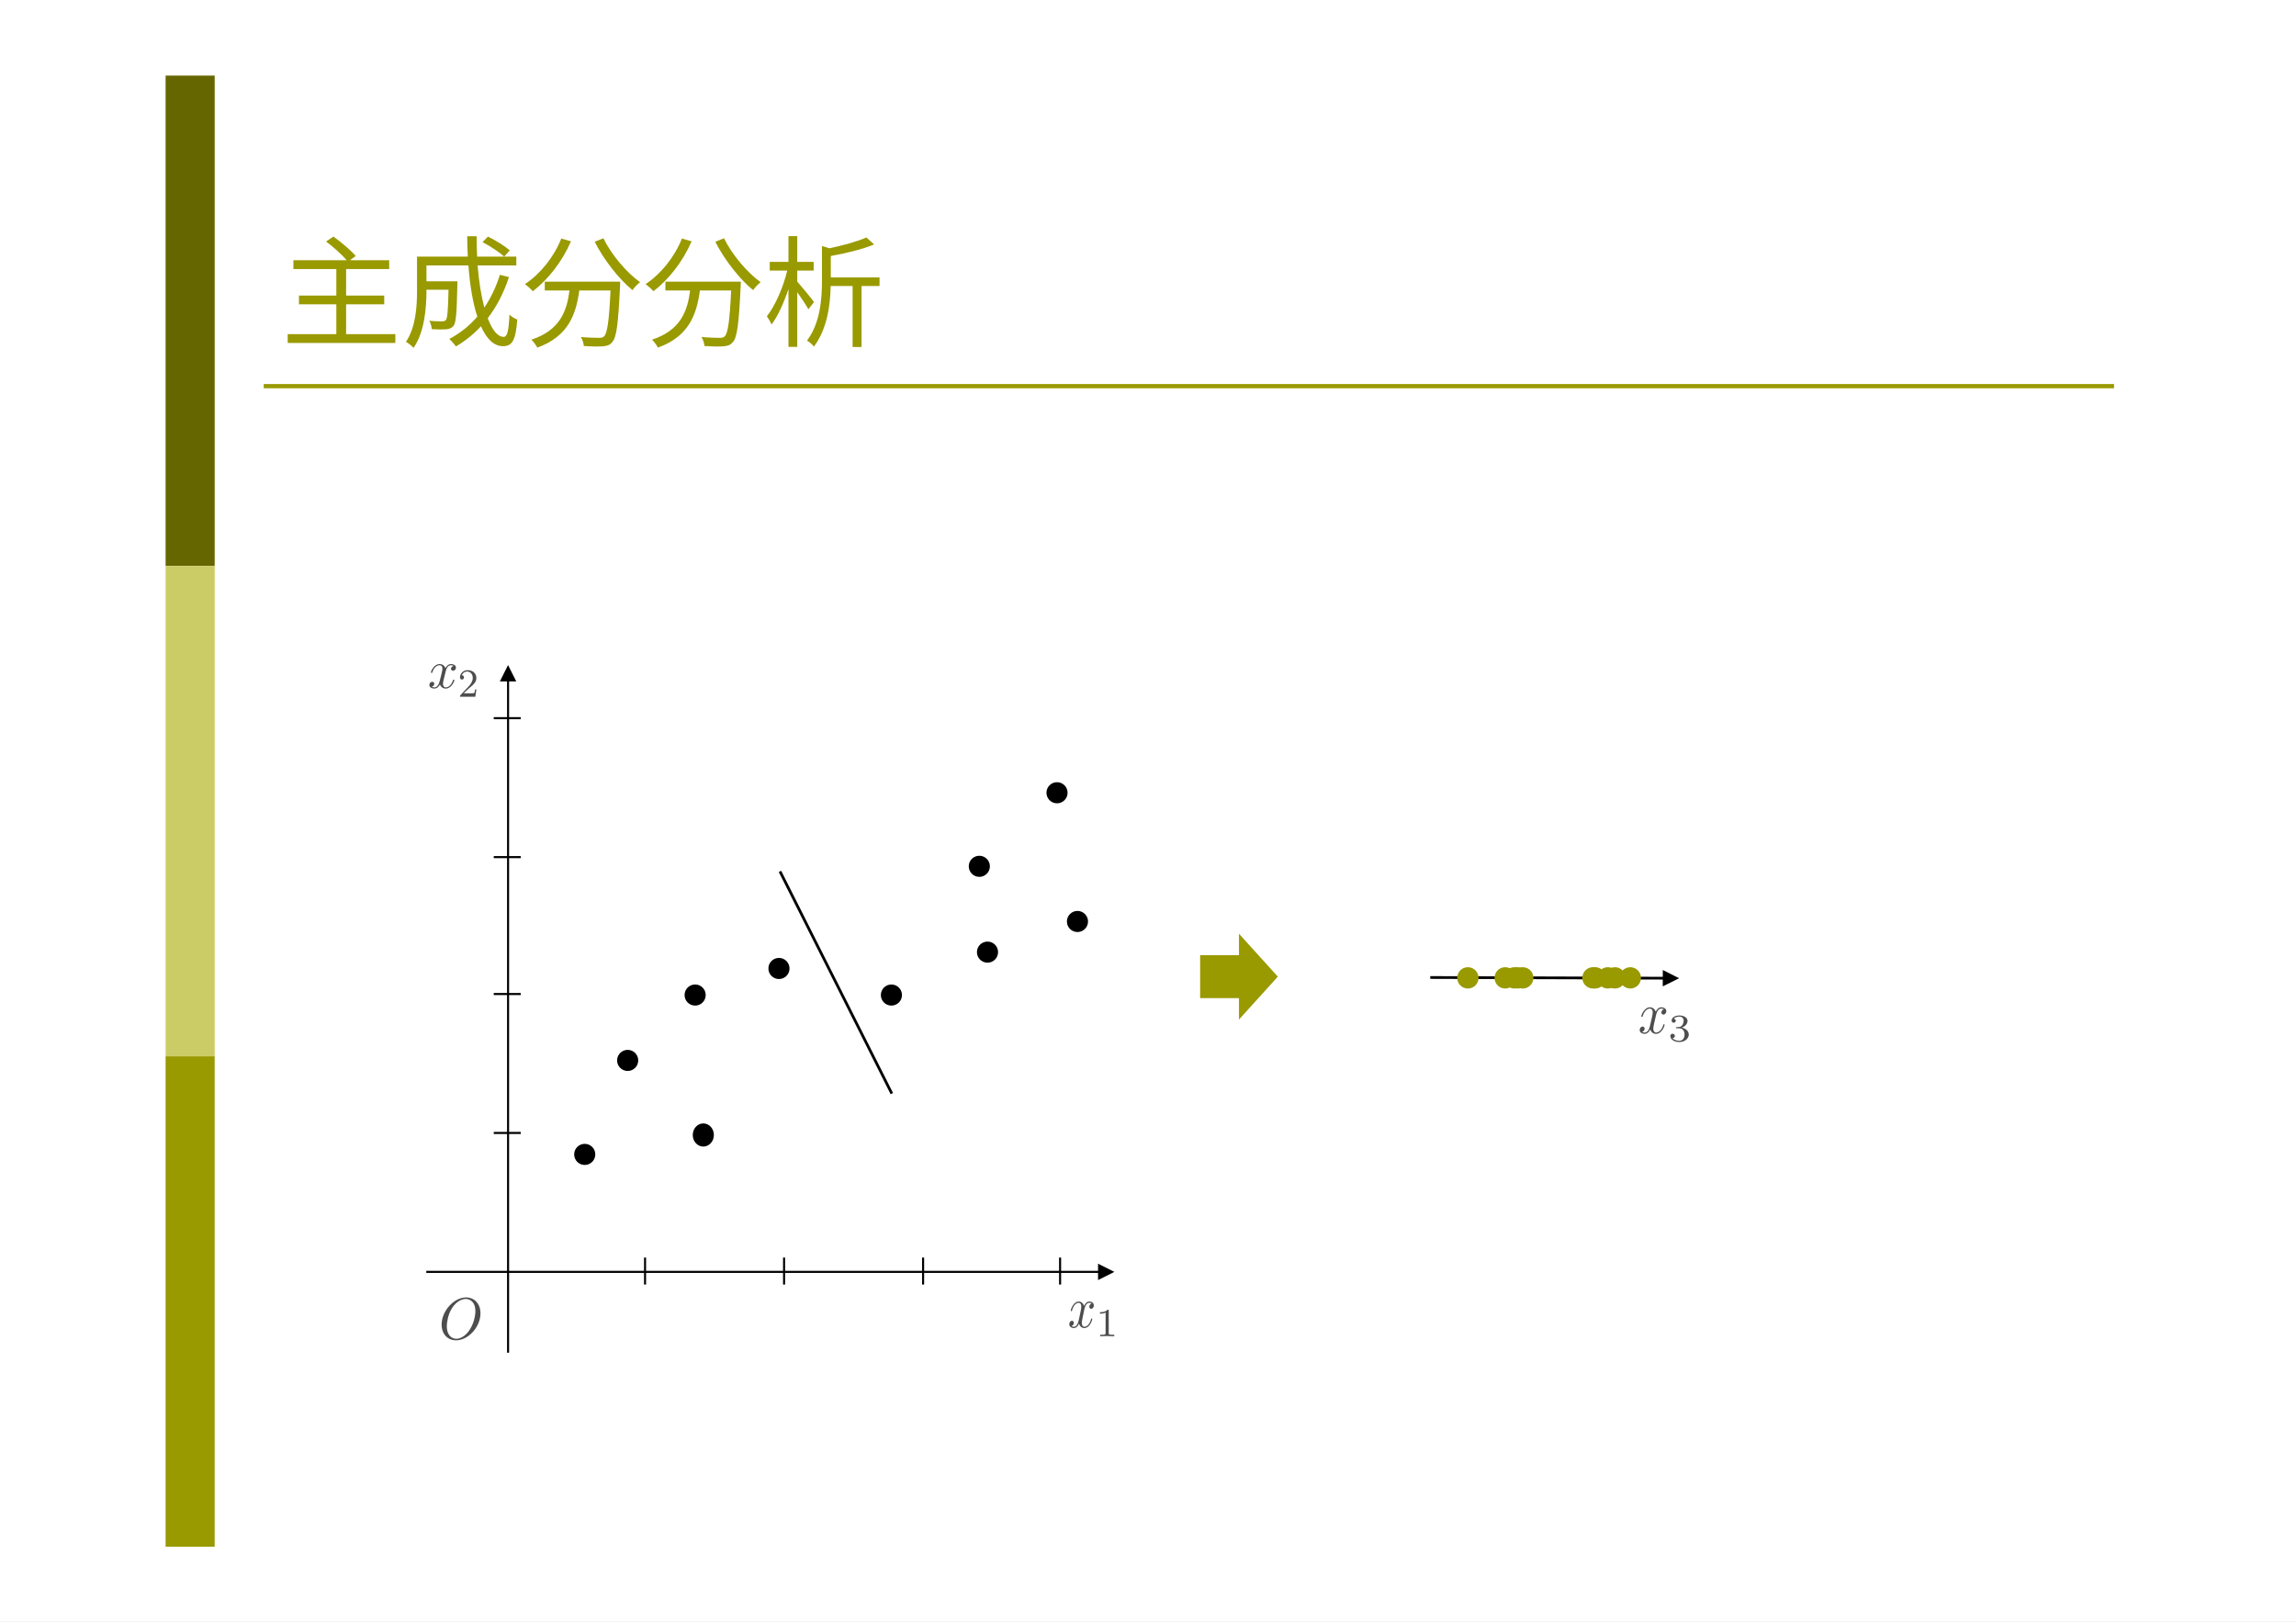
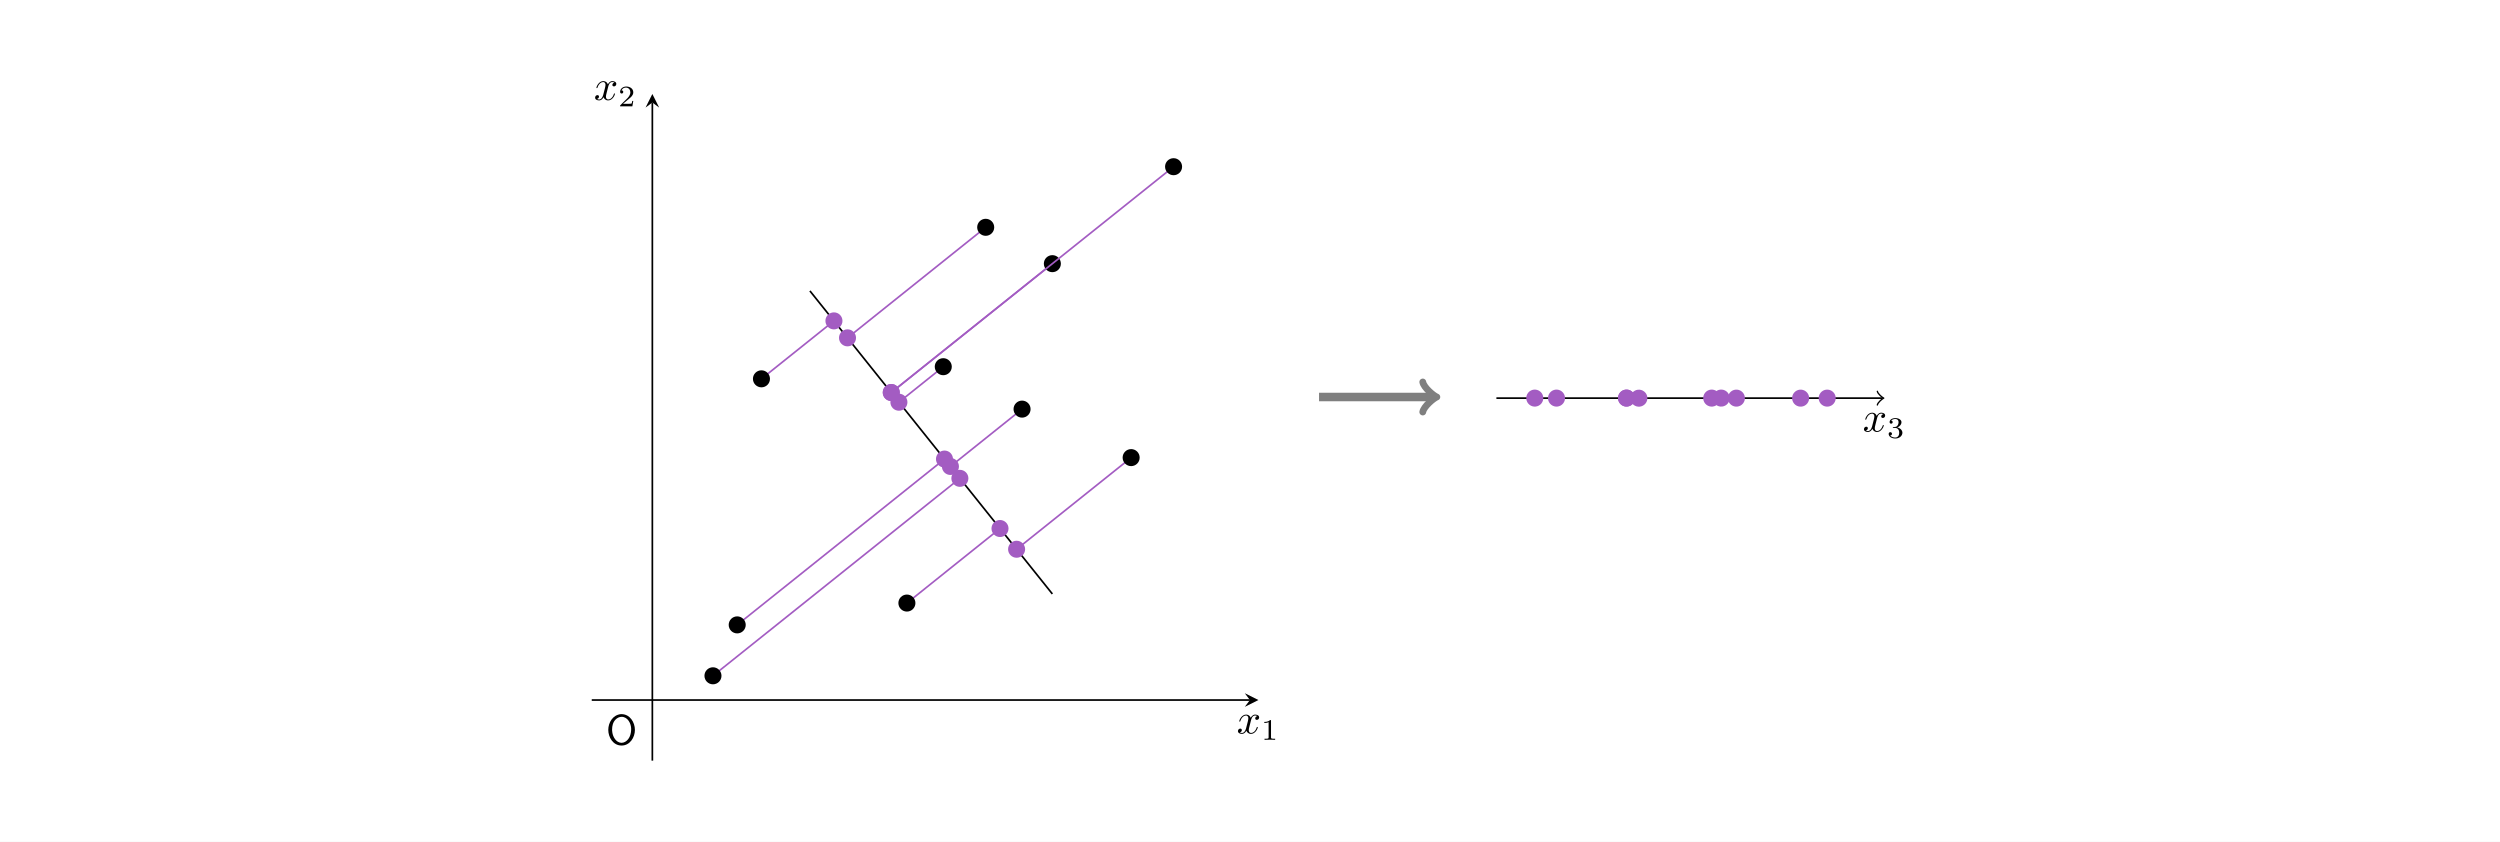
- <svg xmlns="http://www.w3.org/2000/svg" width="1123" height="793" overflow="hidden">
-   <defs>
-     <clipPath id="clip0">
-       <rect x="0" y="0" width="1123" height="793" />
-     </clipPath>
+ <svg xmlns="http://www.w3.org/2000/svg" xmlns:xlink="http://www.w3.org/1999/xlink" width="297mm" height="100mm" viewBox="0 0 841.89 283.465" version="1.1" id="svg2">
+   <defs id="defs4">
+     <g id="g6">
+       <symbol overflow="visible" id="glyph0-0" style="overflow:visible">
+         <path style="stroke:none" d="" id="path9" />
+       </symbol>
+       <symbol overflow="visible" id="glyph0-1" style="overflow:visible">
+         <path style="stroke:none" d="m 4.797,-4.328 c 0.078,-0.375 0.406,-1.703 1.406,-1.703 0.078,0 0.422,0 0.719,0.188 -0.391,0.078 -0.688,0.438 -0.688,0.781 0,0.234 0.156,0.5 0.547,0.5 0.312,0 0.781,-0.25 0.781,-0.828 0,-0.75 -0.844,-0.953 -1.344,-0.953 -0.828,0 -1.328,0.766 -1.5,1.094 -0.359,-0.953 -1.141,-1.094 -1.547,-1.094 -1.5,0 -2.312,1.859 -2.312,2.219 0,0.141 0.141,0.141 0.172,0.141 0.109,0 0.156,-0.031 0.188,-0.156 0.484,-1.531 1.438,-1.891 1.922,-1.891 0.266,0 0.781,0.141 0.781,0.969 0,0.438 -0.25,1.406 -0.781,3.406 -0.234,0.891 -0.734,1.5 -1.359,1.5 -0.094,0 -0.422,0 -0.719,-0.188 0.359,-0.078 0.672,-0.375 0.672,-0.781 0,-0.375 -0.312,-0.5 -0.531,-0.5 -0.422,0 -0.781,0.375 -0.781,0.844 0,0.656 0.719,0.938 1.344,0.938 0.953,0 1.469,-1 1.5,-1.094 0.172,0.531 0.688,1.094 1.547,1.094 1.484,0 2.297,-1.844 2.297,-2.203 0,-0.141 -0.125,-0.141 -0.172,-0.141 -0.125,0 -0.156,0.047 -0.188,0.156 -0.469,1.531 -1.438,1.875 -1.906,1.875 -0.562,0 -0.781,-0.453 -0.781,-0.953 0,-0.312 0.078,-0.625 0.234,-1.25 z m 0,0" id="path12" />
+       </symbol>
+       <symbol overflow="visible" id="glyph1-0" style="overflow:visible">
+         <path style="stroke:none" d="" id="path15" />
+       </symbol>
+       <symbol overflow="visible" id="glyph1-1" style="overflow:visible">
+         <path style="stroke:none" d="m 3.359,-6.391 c 0,-0.266 -0.016,-0.281 -0.297,-0.281 C 2.422,-6.031 1.5,-6.031 1.094,-6.031 l 0,0.359 c 0.25,0 0.906,0 1.453,-0.281 l 0,5.125 c 0,0.328 0,0.469 -1,0.469 l -0.375,0 0,0.359 c 0.172,-0.016 1.406,-0.047 1.781,-0.047 0.312,0 1.578,0.031 1.797,0.047 l 0,-0.359 -0.375,0 c -1.016,0 -1.016,-0.141 -1.016,-0.469 z m 0,0" id="path18" />
+       </symbol>
+       <symbol overflow="visible" id="glyph1-2" style="overflow:visible">
+         <path style="stroke:none" d="m 5.078,-1.828 -0.344,0 c -0.031,0.219 -0.141,0.812 -0.266,0.906 -0.078,0.062 -0.859,0.062 -1,0.062 l -1.844,0 C 2.688,-1.781 3.031,-2.062 3.641,-2.547 4.375,-3.141 5.078,-3.75 5.078,-4.719 c 0,-1.203 -1.062,-1.953 -2.359,-1.953 -1.234,0 -2.078,0.875 -2.078,1.797 0,0.516 0.422,0.562 0.531,0.562 0.234,0 0.531,-0.172 0.531,-0.531 0,-0.188 -0.078,-0.531 -0.594,-0.531 0.312,-0.719 0.984,-0.938 1.469,-0.938 1,0 1.516,0.781 1.516,1.594 0,0.875 -0.625,1.578 -0.938,1.938 L 0.734,-0.391 C 0.641,-0.297 0.641,-0.281 0.641,0 l 4.125,0 z m 0,0" id="path21" />
+       </symbol>
+       <symbol overflow="visible" id="glyph1-3" style="overflow:visible">
+         <path style="stroke:none" d="m 2.75,-3.359 c 0.781,0 1.344,0.547 1.344,1.625 C 4.094,-0.5 3.359,-0.125 2.781,-0.125 2.375,-0.125 1.5,-0.234 1.078,-0.828 c 0.469,-0.016 0.578,-0.344 0.578,-0.562 0,-0.312 -0.234,-0.547 -0.547,-0.547 -0.281,0 -0.562,0.172 -0.562,0.578 0,0.953 1.047,1.562 2.25,1.562 1.406,0 2.375,-0.938 2.375,-1.938 0,-0.781 -0.656,-1.578 -1.75,-1.797 1.047,-0.391 1.438,-1.141 1.438,-1.75 0,-0.797 -0.922,-1.391 -2.031,-1.391 -1.125,0 -1.969,0.547 -1.969,1.344 0,0.344 0.219,0.531 0.516,0.531 0.312,0 0.516,-0.234 0.516,-0.516 0,-0.281 -0.203,-0.5 -0.516,-0.516 C 1.734,-6.266 2.422,-6.375 2.797,-6.375 3.25,-6.375 3.875,-6.156 3.875,-5.281 c 0,0.422 -0.141,0.875 -0.406,1.188 -0.328,0.391 -0.609,0.406 -1.109,0.438 -0.25,0.016 -0.266,0.016 -0.312,0.031 -0.031,0 -0.109,0.016 -0.109,0.125 0,0.141 0.094,0.141 0.266,0.141 z m 0,0" id="path24" />
+       </symbol>
+       <symbol overflow="visible" id="glyph2-0" style="overflow:visible">
+         <path style="stroke:none" d="" id="path27" />
+       </symbol>
+       <symbol overflow="visible" id="glyph2-1" style="overflow:visible">
+         <path style="stroke:none" d="m 5.031,-10.281 c -2.75,0.266 -4.25,2.859 -4.25,5.312 0,2.438 1.578,5.266 4.484,5.266 2.828,0 4.484,-2.766 4.484,-5.25 0,-2.562 -1.672,-5.328 -4.531,-5.328 z M 2.062,-4.875 l 0,-0.203 c 0,-1.219 0.297,-2.5 1.188,-3.391 C 3.766,-9 4.516,-9.375 5.266,-9.375 c 2.094,0 3.219,2.297 3.219,4.062 0,1.625 -0.453,3.422 -2,4.344 C 6.125,-0.766 5.703,-0.625 5.297,-0.625 l -0.125,0 C 3.406,-0.703 2.359,-2.609 2.141,-4.125 2.109,-4.375 2.094,-4.641 2.062,-4.875 Z m 0,0" id="path30" />
+       </symbol>
+     </g>
  </defs>
-   <g clip-path="url(#clip0)">
-     <rect x="0" y="0" width="1123" height="793.431" fill="#FFFFFF" />
-     <path d="M81 36.973 105 36.973 105 276.801 81 276.801 81 36.973Z" fill="#666600" fill-rule="evenodd" />
-     <path d="M81 276.801 105 276.801 105 516.629 81 516.629 81 276.801Z" fill="#CCCC66" fill-rule="evenodd" />
-     <path d="M81 516.629 105 516.629 105 756.457 81 756.457 81 516.629Z" fill="#999900" fill-rule="evenodd" />
-     <path d="M129 188.865 1034 188.865" stroke="#999900" stroke-width="2.081" stroke-linejoin="round" stroke-miterlimit="10" fill="none" fill-rule="evenodd" />
-     <text fill="#999900" font-family="MS PGothic,MS PGothic_MSFontService,sans-serif" font-weight="400" font-size="59" transform="matrix(1 0 0 0.999283 137.427 165)">主成分分析</text>
-     <path d="M0.5-1.55948e-07 0.5 329.663-0.5 329.663-0.5 1.55948e-07ZM3.998 328.329 0 336.326-3.998 328.329Z" transform="matrix(1.00072 0 0 -1 248.5 661.593)" />
-     <path d="M0.5-1.55948e-07 0.5 329.663-0.5 329.663-0.5 1.55948e-07ZM3.998 328.329 0 336.326-3.998 328.329Z" transform="matrix(6.12763e-17 1 1.00072 -6.12323e-17 208.5 622.054)" />
-     <path d="M241.5 351.248 254.699 351.248" stroke="#000000" stroke-width="1" stroke-linejoin="round" stroke-miterlimit="10" fill="none" fill-rule="evenodd" />
-     <path d="M241.5 419.199 254.699 419.199" stroke="#000000" stroke-width="1" stroke-linejoin="round" stroke-miterlimit="10" fill="none" fill-rule="evenodd" />
-     <path d="M241.5 486.151 254.699 486.151" stroke="#000000" stroke-width="1" stroke-linejoin="round" stroke-miterlimit="10" fill="none" fill-rule="evenodd" />
-     <path d="M241.5 554.103 254.699 554.103" stroke="#000000" stroke-width="1" stroke-linejoin="round" stroke-miterlimit="10" fill="none" fill-rule="evenodd" />
-     <path d="M315.5 615.059 315.5 628.248" stroke="#000000" stroke-width="1" stroke-linejoin="round" stroke-miterlimit="10" fill="none" fill-rule="evenodd" />
-     <path d="M383.5 615.059 383.5 628.248" stroke="#000000" stroke-width="1" stroke-linejoin="round" stroke-miterlimit="10" fill="none" fill-rule="evenodd" />
-     <path d="M451.5 615.059 451.5 628.248" stroke="#000000" stroke-width="1" stroke-linejoin="round" stroke-miterlimit="10" fill="none" fill-rule="evenodd" />
-     <path d="M518.5 615.059 518.5 628.248" stroke="#000000" stroke-width="1" stroke-linejoin="round" stroke-miterlimit="10" fill="none" fill-rule="evenodd" />
-     <path d="M235 642.291C235 637.667 232.081 634.545 227.951 634.545 222.058 634.545 216 641.135 216 647.841 216 652.581 219.084 655.53 223.049 655.53 228.832 655.53 235 649.228 235 642.291ZM223.214 654.778C220.461 654.778 218.533 652.408 218.533 648.65 218.533 647.379 218.919 643.158 221.067 639.805 222.939 636.799 225.638 635.296 227.786 635.296 230.044 635.296 232.522 636.915 232.522 641.193 232.522 643.274 231.806 647.783 229.052 651.31 227.73 653.044 225.472 654.778 223.214 654.778" fill="#4D4D4D" fill-rule="evenodd" />
-     <path d="M0 4.497C-5.72496e-16 2.013 2.013 -5.72502e-16 4.497-1.145e-15 6.98-2.29001e-15 8.993 2.013 8.993 4.497 8.993 6.98 6.98 8.994 4.497 8.994 2.013 8.994-2.86248e-15 6.98 0 4.497Z" stroke="#000000" stroke-width="1.333" stroke-linejoin="round" stroke-miterlimit="10" fill-rule="evenodd" transform="matrix(-1.83829e-16 -1 -1.00072 1.83697e-16 311.5 523.125)" />
-     <path d="M0 4.497C-5.72496e-16 2.013 2.013 -5.72496e-16 4.497-1.14499e-15 6.98-2.28998e-15 8.993 2.013 8.993 4.497 8.993 6.98 6.98 8.993 4.497 8.993 2.013 8.993-2.86248e-15 6.98 0 4.497Z" stroke="#000000" stroke-width="1.333" stroke-linejoin="round" stroke-miterlimit="10" fill-rule="evenodd" transform="matrix(-1.83829e-16 -1 -1.00072 1.83697e-16 290.5 569.092)" />
-     <path d="M0 4.497C-5.72502e-16 2.013 2.013 -5.72496e-16 4.497-1.14499e-15 6.98-2.28998e-15 8.994 2.013 8.994 4.497 8.994 6.98 6.98 8.993 4.497 8.993 2.013 8.993-2.86251e-15 6.98 0 4.497Z" stroke="#000000" stroke-width="1.333" stroke-linejoin="round" stroke-miterlimit="10" fill-rule="evenodd" transform="matrix(-1.83829e-16 -1 -1.00072 1.83697e-16 440.5 491.148)" />
-     <path d="M0 4.497C-5.72502e-16 2.013 2.013 -5.72502e-16 4.497-1.145e-15 6.98-2.29001e-15 8.994 2.013 8.994 4.497 8.994 6.98 6.98 8.994 4.497 8.994 2.013 8.994-2.86251e-15 6.98 0 4.497Z" stroke="#000000" stroke-width="1.333" stroke-linejoin="round" stroke-miterlimit="10" fill-rule="evenodd" transform="matrix(-1.83829e-16 -1 -1.00072 1.83697e-16 344.5 491.148)" />
-     <path d="M530.325 640.567C530.47 639.82 531.048 637.176 532.735 637.176 532.831 637.176 533.41 637.176 533.94 637.521 533.265 637.693 532.783 638.383 532.783 639.073 532.783 639.532 533.024 640.107 533.699 640.107 534.229 640.107 535 639.59 535 638.44 535 636.946 533.554 636.543 532.735 636.543 531.337 636.543 530.518 638.038 530.229 638.728 529.602 636.831 528.301 636.543 527.626 636.543 525.12 636.543 523.723 640.222 523.723 640.969 523.723 641.257 523.964 641.257 524.012 641.257 524.205 641.257 524.301 641.199 524.349 640.912 525.169 637.865 526.759 637.176 527.578 637.176 528.012 637.176 528.879 637.406 528.879 639.073 528.879 639.992 528.446 641.889 527.578 645.913 527.193 647.695 526.325 648.902 525.265 648.902 525.12 648.902 524.59 648.902 524.06 648.557 524.687 648.384 525.217 647.81 525.217 647.005 525.217 646.2 524.687 645.97 524.301 645.97 523.578 645.97 523 646.717 523 647.637 523 648.959 524.205 649.534 525.265 649.534 526.855 649.534 527.723 647.522 527.771 647.35 528.06 648.442 528.928 649.534 530.373 649.534 532.879 649.534 534.229 645.855 534.229 645.108 534.229 644.821 534.036 644.821 533.94 644.821 533.747 644.821 533.699 644.936 533.651 645.165 532.831 648.212 531.193 648.902 530.422 648.902 529.506 648.902 529.12 647.982 529.12 647.005 529.12 646.373 529.265 645.74 529.506 644.476L530.325 640.567" fill="#4D4D4D" fill-rule="evenodd" />
-     <path d="M542.299 641.1C542.299 640.541 542.299 640.541 541.748 640.541 540.535 641.772 538.772 641.772 538 641.772L538 642.5C538.441 642.5 539.709 642.5 540.756 641.94L540.756 651.907C540.756 652.579 540.756 652.803 538.827 652.803L538.11 652.803 538.11 653.531C538.441 653.475 540.811 653.419 541.528 653.419 542.134 653.419 544.559 653.475 545 653.531L545 652.803 544.228 652.803C542.299 652.803 542.299 652.579 542.299 651.907L542.299 641.1" fill="#4D4D4D" fill-rule="evenodd" />
-     <path d="M217.968 328.481C218.125 327.791 218.702 325.351 220.536 325.351 220.694 325.351 221.323 325.351 221.847 325.669 221.113 325.828 220.589 326.465 220.589 327.102 220.589 327.526 220.903 328.057 221.585 328.057 222.161 328.057 223 327.579 223 326.518 223 325.138 221.48 324.767 220.589 324.767 219.069 324.767 218.177 326.147 217.863 326.783 217.181 325.032 215.766 324.767 215.032 324.767 212.306 324.767 210.786 328.163 210.786 328.853 210.786 329.118 211.048 329.118 211.101 329.118 211.31 329.118 211.415 329.065 211.468 328.799 212.359 325.987 214.089 325.351 214.98 325.351 215.452 325.351 216.395 325.563 216.395 327.102 216.395 327.951 215.923 329.702 214.98 333.416 214.56 335.06 213.617 336.175 212.464 336.175 212.306 336.175 211.73 336.175 211.153 335.856 211.835 335.697 212.411 335.167 212.411 334.424 212.411 333.681 211.835 333.469 211.415 333.469 210.629 333.469 210 334.158 210 335.007 210 336.228 211.31 336.758 212.464 336.758 214.194 336.758 215.137 334.901 215.19 334.742 215.504 335.75 216.448 336.758 218.02 336.758 220.694 336.758 222.214 333.363 222.214 332.673 222.214 332.408 221.952 332.408 221.899 332.408 221.637 332.408 221.585 332.514 221.532 332.726 220.694 335.538 218.911 336.175 218.073 336.175 217.077 336.175 216.657 335.326 216.657 334.424 216.657 333.84 216.815 333.256 217.077 332.089L217.968 328.481" fill="#4D4D4D" fill-rule="evenodd" />
-     <path d="M233 337.172 232.377 337.172C232.325 337.62 232.169 338.74 231.909 338.964 231.805 339.076 230.403 339.076 230.143 339.076L226.818 339.076C228.688 337.228 229.312 336.724 230.403 335.772 231.753 334.652 233 333.42 233 331.573 233 329.221 231.078 327.765 228.792 327.765 226.507 327.765 225 329.445 225 331.237 225 332.244 225.779 332.356 225.987 332.356 226.403 332.356 226.922 332.02 226.922 331.293 226.922 330.957 226.818 330.285 225.883 330.285 226.403 328.885 227.649 328.437 228.481 328.437 230.299 328.437 231.234 330.005 231.234 331.573 231.234 333.252 230.143 334.596 229.571 335.324L225.208 339.972C225 340.14 225 340.196 225 340.756L232.48 340.756 233 337.172" fill="#4D4D4D" fill-rule="evenodd" />
-     <path d="M381.5 426.194 436.208 534.863" stroke="#000000" stroke-width="1.334" stroke-linejoin="round" stroke-miterlimit="10" fill="none" fill-rule="evenodd" />
-     <path d="M0 4.497C-5.72502e-16 2.013 2.013 -5.72502e-16 4.497-1.145e-15 6.98-2.29001e-15 8.994 2.013 8.994 4.497 8.994 6.98 6.98 8.994 4.497 8.994 2.013 8.994-2.86251e-15 6.98 0 4.497Z" stroke="#000000" stroke-width="1.333" stroke-linejoin="round" stroke-miterlimit="10" fill-rule="evenodd" transform="matrix(-1.83829e-16 -1 -1.00072 1.83697e-16 483.5 428.193)" />
-     <path d="M0 4.497C-5.72496e-16 2.013 2.013 -5.72496e-16 4.497-1.14499e-15 6.98-2.28998e-15 8.993 2.013 8.993 4.497 8.993 6.98 6.98 8.993 4.497 8.993 2.013 8.993-2.86248e-15 6.98 0 4.497Z" stroke="#000000" stroke-width="1.333" stroke-linejoin="round" stroke-miterlimit="10" fill-rule="evenodd" transform="matrix(-1.83829e-16 -1 -1.00072 1.83697e-16 487.5 470.163)" />
-     <path d="M0 4.497C-5.72502e-16 2.013 2.013 -5.72496e-16 4.497-1.14499e-15 6.98-2.28998e-15 8.994 2.013 8.994 4.497 8.994 6.98 6.98 8.993 4.497 8.993 2.013 8.993-2.86251e-15 6.98 0 4.497Z" stroke="#000000" stroke-width="1.333" stroke-linejoin="round" stroke-miterlimit="10" fill-rule="evenodd" transform="matrix(-1.83829e-16 -1 -1.00072 1.83697e-16 521.5 392.219)" />
-     <path d="M0 4.497C-5.72502e-16 2.013 2.013 -5.72502e-16 4.497-1.145e-15 6.98-2.29001e-15 8.994 2.013 8.994 4.497 8.994 6.98 6.98 8.994 4.497 8.994 2.013 8.994-2.86251e-15 6.98 0 4.497Z" stroke="#000000" stroke-width="1.333" stroke-linejoin="round" stroke-miterlimit="10" fill-rule="evenodd" transform="matrix(-1.83829e-16 -1 -1.00072 1.83697e-16 385.5 478.157)" />
-     <path d="M0 4.497C-6.36112e-16 2.013 2.237 -5.72496e-16 4.996-1.14499e-15 7.756-2.28998e-15 9.993 2.013 9.993 4.497 9.993 6.98 7.756 8.993 4.996 8.993 2.237 8.993-3.18056e-15 6.98 0 4.497Z" stroke="#000000" stroke-width="1.333" stroke-linejoin="round" stroke-miterlimit="10" fill-rule="evenodd" transform="matrix(-1.83829e-16 -1 -1.00072 1.83697e-16 348.5 560.098)" />
-     <path d="M0 4.497C-5.72502e-16 2.013 2.013 -5.72502e-16 4.497-1.145e-15 6.98-2.29001e-15 8.994 2.013 8.994 4.497 8.994 6.98 6.98 8.994 4.497 8.994 2.013 8.994-2.86251e-15 6.98 0 4.497Z" stroke="#000000" stroke-width="1.333" stroke-linejoin="round" stroke-miterlimit="10" fill-rule="evenodd" transform="matrix(-1.83829e-16 -1 -1.00072 1.83697e-16 531.5 455.173)" />
-     <path d="M699.552 477.406 814.616 477.749 814.612 479.081 699.548 478.739ZM813.292 474.413 821.282 478.435 813.268 482.409Z" />
-     <path d="M0 4.549C-5.7908e-16 2.036 2.036 -5.79087e-16 4.548-1.15817e-15 7.061-2.31635e-15 9.097 2.036 9.097 4.549 9.097 7.061 7.061 9.097 4.548 9.097 2.036 9.097-2.8954e-15 7.061 0 4.549Z" stroke="#999900" stroke-width="1.333" stroke-linejoin="round" stroke-miterlimit="10" fill="#999900" fill-rule="evenodd" transform="matrix(-0.892492 -0.452004 -0.452328 0.891852 792.513 476.253)" />
-     <path d="M0 4.549C-5.7908e-16 2.036 2.036 -5.79087e-16 4.548-1.15817e-15 7.061-2.31635e-15 9.097 2.036 9.097 4.549 9.097 7.061 7.061 9.097 4.548 9.097 2.036 9.097-2.8954e-15 7.061 0 4.549Z" stroke="#999900" stroke-width="1.333" stroke-linejoin="round" stroke-miterlimit="10" fill="#999900" fill-rule="evenodd" transform="matrix(-0.892492 -0.452004 -0.452328 0.891852 786.337 476.253)" />
-     <path d="M0 4.549C-5.7908e-16 2.036 2.036 -5.79087e-16 4.548-1.15817e-15 7.061-2.31635e-15 9.097 2.036 9.097 4.549 9.097 7.061 7.061 9.097 4.548 9.097 2.036 9.097-2.8954e-15 7.061 0 4.549Z" stroke="#999900" stroke-width="1.333" stroke-linejoin="round" stroke-miterlimit="10" fill="#999900" fill-rule="evenodd" transform="matrix(-0.892492 -0.452004 -0.452328 0.891852 785.262 476.253)" />
-     <path d="M0 4.549C-5.7908e-16 2.036 2.036 -5.79087e-16 4.548-1.15817e-15 7.061-2.31635e-15 9.097 2.036 9.097 4.549 9.097 7.061 7.061 9.097 4.548 9.097 2.036 9.097-2.8954e-15 7.061 0 4.549Z" stroke="#999900" stroke-width="1.333" stroke-linejoin="round" stroke-miterlimit="10" fill="#999900" fill-rule="evenodd" transform="matrix(-0.892492 -0.452004 -0.452328 0.891852 803.517 476.253)" />
-     <path d="M0 4.549C-5.7908e-16 2.036 2.036 -5.79087e-16 4.548-1.15817e-15 7.061-2.31635e-15 9.097 2.036 9.097 4.549 9.097 7.061 7.061 9.097 4.548 9.097 2.036 9.097-2.8954e-15 7.061 0 4.549Z" stroke="#999900" stroke-width="1.333" stroke-linejoin="round" stroke-miterlimit="10" fill="#999900" fill-rule="evenodd" transform="matrix(-0.892492 -0.452004 -0.452328 0.891852 796.007 476.253)" />
-     <path d="M0 4.549C-5.7908e-16 2.036 2.036 -5.79087e-16 4.548-1.15817e-15 7.061-2.31635e-15 9.097 2.036 9.097 4.549 9.097 7.061 7.061 9.097 4.548 9.097 2.036 9.097-2.8954e-15 7.061 0 4.549Z" stroke="#999900" stroke-width="1.333" stroke-linejoin="round" stroke-miterlimit="10" fill="#999900" fill-rule="evenodd" transform="matrix(-0.892492 -0.452004 -0.452328 0.891852 748.409 476.253)" />
-     <path d="M0 4.549C-5.7908e-16 2.036 2.036 -5.79087e-16 4.548-1.15817e-15 7.061-2.31635e-15 9.097 2.036 9.097 4.549 9.097 7.061 7.061 9.097 4.548 9.097 2.036 9.097-2.8954e-15 7.061 0 4.549Z" stroke="#999900" stroke-width="1.333" stroke-linejoin="round" stroke-miterlimit="10" fill="#999900" fill-rule="evenodd" transform="matrix(-0.892492 -0.452004 -0.452328 0.891852 750.912 476.253)" />
-     <path d="M0 4.549C-5.7908e-16 2.036 2.036 -5.79087e-16 4.548-1.15817e-15 7.061-2.31635e-15 9.097 2.036 9.097 4.549 9.097 7.061 7.061 9.097 4.548 9.097 2.036 9.097-2.8954e-15 7.061 0 4.549Z" stroke="#999900" stroke-width="1.333" stroke-linejoin="round" stroke-miterlimit="10" fill="#999900" fill-rule="evenodd" transform="matrix(-0.892492 -0.452004 -0.452328 0.891852 742.327 476.253)" />
-     <path d="M0 4.549C-5.7908e-16 2.036 2.036 -5.79087e-16 4.548-1.15817e-15 7.061-2.31635e-15 9.097 2.036 9.097 4.549 9.097 7.061 7.061 9.097 4.548 9.097 2.036 9.097-2.8954e-15 7.061 0 4.549Z" stroke="#999900" stroke-width="1.333" stroke-linejoin="round" stroke-miterlimit="10" fill="#999900" fill-rule="evenodd" transform="matrix(-0.892492 -0.452004 -0.452328 0.891852 746.845 476.253)" />
-     <path d="M0 4.549C-5.7908e-16 2.036 2.036 -5.79087e-16 4.548-1.15817e-15 7.061-2.31635e-15 9.097 2.036 9.097 4.549 9.097 7.061 7.061 9.097 4.548 9.097 2.036 9.097-2.8954e-15 7.061 0 4.549Z" stroke="#999900" stroke-width="1.333" stroke-linejoin="round" stroke-miterlimit="10" fill="#999900" fill-rule="evenodd" transform="matrix(-0.892492 -0.452004 -0.452328 0.891852 724.071 476.253)" />
-     <path d="M587 467.165 606 467.165 606 456.672 625 477.657 606 498.642 606 488.15 587 488.15Z" fill="#999900" fill-rule="evenodd" />
-     <path d="M809.936 496.67C810.092 495.923 810.719 493.279 812.546 493.279 812.651 493.279 813.277 493.279 813.851 493.624 813.121 493.796 812.598 494.486 812.598 495.176 812.598 495.636 812.859 496.21 813.59 496.21 814.165 496.21 815 495.693 815 494.543 815 493.049 813.434 492.647 812.546 492.647 811.032 492.647 810.145 494.141 809.831 494.831 809.153 492.934 807.743 492.647 807.012 492.647 804.297 492.647 802.783 496.325 802.783 497.073 802.783 497.36 803.044 497.36 803.096 497.36 803.305 497.36 803.41 497.303 803.462 497.015 804.349 493.969 806.072 493.279 806.96 493.279 807.43 493.279 808.37 493.509 808.37 495.176 808.37 496.095 807.9 497.992 806.96 502.016 806.542 503.798 805.602 505.005 804.454 505.005 804.297 505.005 803.723 505.005 803.149 504.66 803.827 504.488 804.402 503.913 804.402 503.108 804.402 502.303 803.827 502.073 803.41 502.073 802.627 502.073 802 502.821 802 503.74 802 505.062 803.305 505.637 804.454 505.637 806.177 505.637 807.117 503.625 807.169 503.453 807.482 504.545 808.422 505.637 809.988 505.637 812.703 505.637 814.165 501.958 814.165 501.211 814.165 500.924 813.956 500.924 813.851 500.924 813.643 500.924 813.59 501.039 813.538 501.269 812.651 504.315 810.876 505.005 810.04 505.005 809.048 505.005 808.631 504.085 808.631 503.108 808.631 502.476 808.787 501.844 809.048 500.579L809.936 496.67" fill="#4D4D4D" fill-rule="evenodd" />
-     <path d="M821.304 502.921C822.814 502.921 823.932 503.958 823.932 505.977 823.932 508.324 822.478 509.034 821.36 509.034 820.578 509.034 818.901 508.816 818.062 507.724 818.957 507.669 819.18 507.069 819.18 506.632 819.18 506.032 818.733 505.595 818.118 505.595 817.559 505.595 817 505.923 817 506.687 817 508.488 819.068 509.634 821.416 509.634 824.099 509.634 826 507.888 826 505.977 826 504.504 824.77 503.03 822.59 502.593 824.658 501.829 825.385 500.41 825.385 499.264 825.385 497.735 823.596 496.644 821.472 496.644 819.292 496.644 817.615 497.626 817.615 499.155 817.615 499.81 818.062 500.192 818.621 500.192 819.236 500.192 819.627 499.755 819.627 499.209 819.627 498.663 819.236 498.281 818.621 498.227 819.348 497.408 820.689 497.19 821.416 497.19 822.255 497.19 823.484 497.572 823.484 499.264 823.484 500.028 823.205 500.901 822.702 501.502 822.087 502.266 821.528 502.266 820.578 502.32 820.075 502.375 820.019 502.375 819.907 502.375 819.907 502.375 819.739 502.43 819.739 502.648 819.739 502.921 819.907 502.921 820.242 502.921L821.304 502.921" fill="#4D4D4D" fill-rule="evenodd" />
+   <rect style="opacity:1;fill:#ffffff;fill-opacity:1;stroke:none;stroke-width:1;stroke-miterlimit:4;stroke-dasharray:none;stroke-opacity:1;paint-order:markers stroke fill" id="rect4289" width="841.89" height="283.465" x="0" y="-1.3288362e-005" />
+   <g id="surface1" transform="translate(0,-156.0912)">
+     <path style="fill:none;stroke:#000000;stroke-width:0.399;stroke-linecap:butt;stroke-linejoin:miter;stroke-miterlimit:10;stroke-opacity:1" d="m -14.175,2.00521e-4 153.917,0" transform="matrix(1.44,0,0,-1.44,219.685,391.8323)" id="path33" />
+     <path style="fill:#000000;fill-opacity:1;fill-rule:nonzero;stroke:none" d="m 423.781,391.832 -4.59,-2.297 1.723,2.297 -1.723,2.297" id="path35" />
+     <g style="fill:#000000;fill-opacity:1" id="g37">
+       <use xlink:href="#glyph0-1" x="416.464" y="403.077" id="use39" width="100%" height="100%" />
+     </g>
+     <g style="fill:#000000;fill-opacity:1" id="g41">
+       <use xlink:href="#glyph1-1" x="424.663" y="405.229" id="use43" width="100%" height="100%" />
+     </g>
+     <path style="fill:none;stroke:#000000;stroke-width:0.399;stroke-linecap:butt;stroke-linejoin:miter;stroke-miterlimit:10;stroke-opacity:1" d="m -9.48785e-4,-14.174 0,153.914" transform="matrix(1.44,0,0,-1.44,219.685,391.8323)" id="path45" />
+     <path style="fill:#000000;fill-opacity:1;fill-rule:nonzero;stroke:none" d="m 219.684,187.734 -2.293,4.59 2.293,-1.719 2.297,1.719" id="path47" />
+     <g style="fill:#000000;fill-opacity:1" id="g49">
+       <use xlink:href="#glyph0-1" x="199.983" y="189.748" id="use51" width="100%" height="100%" />
+     </g>
+     <g style="fill:#000000;fill-opacity:1" id="g53">
+       <use xlink:href="#glyph1-2" x="208.182" y="191.9" id="use55" width="100%" height="100%" />
+     </g>
+     <g style="fill:#000000;fill-opacity:1" id="g57">
+       <use xlink:href="#glyph2-1" x="204.06" y="406.86" id="use59" width="100%" height="100%" />
+     </g>
+     <path style="fill:none;stroke:#000000;stroke-width:0.399;stroke-linecap:butt;stroke-linejoin:miter;stroke-miterlimit:10;stroke-opacity:1" d="m 36.851,95.671 2.363,-2.954 2.363,-2.951 2.36,-2.954 4.725,-5.903 2.363,-2.954 2.36,-2.951 2.363,-2.954 2.363,-2.951 2.363,-2.954 2.36,-2.951 2.363,-2.954 4.725,-5.903 2.36,-2.954 2.363,-2.951 2.363,-2.954 2.363,-2.951 2.363,-2.954 2.36,-2.951 2.363,-2.954 2.363,-2.951 2.363,-2.954 2.36,-2.951" transform="matrix(1.44,0,0,-1.44,219.685,391.8323)" id="path61" />
+     <path style="fill:#a35cc2;fill-opacity:1;fill-rule:nonzero;stroke:none" d="m 326.113,317.176 c 0,-1.586 -1.285,-2.871 -2.871,-2.871 -1.582,0 -2.867,1.285 -2.867,2.871 0,1.582 1.285,2.867 2.867,2.867 1.586,0 2.871,-1.285 2.871,-2.867 z m 0,0" id="path63" />
+     <path style="fill:none;stroke:#a35cc2;stroke-width:0.399;stroke-linecap:butt;stroke-linejoin:miter;stroke-miterlimit:10;stroke-opacity:1" d="m 14.173,5.67 57.742,46.175" transform="matrix(1.44,0,0,-1.44,219.685,391.8323)" id="path65" />
+     <path style="fill:#000000;fill-opacity:1;fill-rule:nonzero;stroke:none" d="m 242.965,383.668 c 0,-1.586 -1.285,-2.867 -2.871,-2.867 -1.582,0 -2.867,1.281 -2.867,2.867 0,1.586 1.285,2.871 2.867,2.871 1.586,0 2.871,-1.285 2.871,-2.871 z m 0,0" id="path67" />
+     <path style="fill:#a35cc2;fill-opacity:1;fill-rule:nonzero;stroke:none" d="m 320.93,310.684 c 0,-1.586 -1.285,-2.871 -2.871,-2.871 -1.582,0 -2.867,1.285 -2.867,2.871 0,1.586 1.285,2.867 2.867,2.867 1.586,0 2.871,-1.281 2.871,-2.867 z m 0,0" id="path69" />
+     <path style="fill:none;stroke:#a35cc2;stroke-width:0.399;stroke-linecap:butt;stroke-linejoin:miter;stroke-miterlimit:10;stroke-opacity:1" d="M 19.842,17.576 68.315,56.353" transform="matrix(1.44,0,0,-1.44,219.685,391.8323)" id="path71" />
+     <path style="fill:#000000;fill-opacity:1;fill-rule:nonzero;stroke:none" d="m 251.129,366.523 c 0,-1.582 -1.285,-2.867 -2.871,-2.867 -1.586,0 -2.867,1.285 -2.867,2.867 0,1.586 1.281,2.871 2.867,2.871 1.586,0 2.871,-1.285 2.871,-2.871 z m 0,0" id="path73" />
+     <path style="fill:#a35cc2;fill-opacity:1;fill-rule:nonzero;stroke:none" d="m 283.703,264.148 c 0,-1.586 -1.285,-2.867 -2.871,-2.867 -1.586,0 -2.867,1.281 -2.867,2.867 0,1.586 1.281,2.871 2.867,2.871 1.586,0 2.871,-1.285 2.871,-2.871 z m 0,0" id="path75" />
+     <path style="fill:none;stroke:#a35cc2;stroke-width:0.399;stroke-linecap:butt;stroke-linejoin:miter;stroke-miterlimit:10;stroke-opacity:1" d="M 25.512,75.12 42.463,88.669" transform="matrix(1.44,0,0,-1.44,219.685,391.8323)" id="path77" />
+     <path style="fill:#000000;fill-opacity:1;fill-rule:nonzero;stroke:none" d="m 259.293,283.66 c 0,-1.582 -1.285,-2.867 -2.871,-2.867 -1.586,0 -2.867,1.285 -2.867,2.867 0,1.586 1.281,2.871 2.867,2.871 1.586,0 2.871,-1.285 2.871,-2.871 z m 0,0" id="path79" />
+     <path style="fill:#a35cc2;fill-opacity:1;fill-rule:nonzero;stroke:none" d="m 339.625,334.074 c 0,-1.586 -1.285,-2.871 -2.871,-2.871 -1.582,0 -2.867,1.285 -2.867,2.871 0,1.582 1.285,2.867 2.867,2.867 1.586,0 2.871,-1.285 2.871,-2.867 z m 0,0" id="path81" />
+     <path style="fill:none;stroke:#a35cc2;stroke-width:0.399;stroke-linecap:butt;stroke-linejoin:miter;stroke-miterlimit:10;stroke-opacity:1" d="M 59.529,22.678 81.298,40.11" transform="matrix(1.44,0,0,-1.44,219.685,391.8323)" id="path83" />
+     <path style="fill:#000000;fill-opacity:1;fill-rule:nonzero;stroke:none" d="m 308.273,359.176 c 0,-1.582 -1.281,-2.867 -2.867,-2.867 -1.586,0 -2.871,1.285 -2.871,2.867 0,1.586 1.285,2.871 2.871,2.871 1.586,0 2.867,-1.285 2.867,-2.871 z m 0,0" id="path85" />
+     <path style="fill:#a35cc2;fill-opacity:1;fill-rule:nonzero;stroke:none" d="m 305.582,291.539 c 0,-1.586 -1.285,-2.871 -2.871,-2.871 -1.586,0 -2.867,1.285 -2.867,2.871 0,1.586 1.281,2.871 2.867,2.871 1.586,0 2.871,-1.285 2.871,-2.871 z m 0,0" id="path87" />
+     <path style="fill:none;stroke:#a35cc2;stroke-width:0.399;stroke-linecap:butt;stroke-linejoin:miter;stroke-miterlimit:10;stroke-opacity:1" d="M 68.033,77.954 57.657,69.648" transform="matrix(1.44,0,0,-1.44,219.685,391.8323)" id="path89" />
+     <path style="fill:#000000;fill-opacity:1;fill-rule:nonzero;stroke:none" d="m 320.52,279.578 c 0,-1.582 -1.285,-2.867 -2.867,-2.867 -1.586,0 -2.871,1.285 -2.871,2.867 0,1.586 1.285,2.871 2.871,2.871 1.582,0 2.867,-1.285 2.867,-2.871 z m 0,0" id="path91" />
+     <path style="fill:#a35cc2;fill-opacity:1;fill-rule:nonzero;stroke:none" d="m 288.273,269.863 c 0,-1.586 -1.285,-2.867 -2.871,-2.867 -1.582,0 -2.867,1.281 -2.867,2.867 0,1.586 1.285,2.871 2.867,2.871 1.586,0 2.871,-1.285 2.871,-2.871 z m 0,0" id="path93" />
+     <path style="fill:none;stroke:#a35cc2;stroke-width:0.399;stroke-linecap:butt;stroke-linejoin:miter;stroke-miterlimit:10;stroke-opacity:1" d="M 77.953,110.552 45.637,84.701" transform="matrix(1.44,0,0,-1.44,219.685,391.8323)" id="path95" />
+     <path style="fill:#000000;fill-opacity:1;fill-rule:nonzero;stroke:none" d="m 334.809,232.637 c 0,-1.586 -1.285,-2.867 -2.871,-2.867 -1.582,0 -2.867,1.281 -2.867,2.867 0,1.586 1.285,2.871 2.867,2.871 1.586,0 2.871,-1.285 2.871,-2.871 z m 0,0" id="path97" />
+     <path style="fill:#a35cc2;fill-opacity:1;fill-rule:nonzero;stroke:none" d="m 322.93,313.172 c 0,-1.582 -1.285,-2.867 -2.871,-2.867 -1.582,0 -2.867,1.285 -2.867,2.867 0,1.586 1.285,2.871 2.867,2.871 1.586,0 2.871,-1.285 2.871,-2.871 z m 0,0" id="path99" />
+     <path style="fill:none;stroke:#a35cc2;stroke-width:0.399;stroke-linecap:butt;stroke-linejoin:miter;stroke-miterlimit:10;stroke-opacity:1" d="M 86.457,68.031 69.704,54.625" transform="matrix(1.44,0,0,-1.44,219.685,391.8323)" id="path101" />
+     <path style="fill:#000000;fill-opacity:1;fill-rule:nonzero;stroke:none" d="m 347.055,293.867 c 0,-1.586 -1.285,-2.871 -2.871,-2.871 -1.586,0 -2.867,1.285 -2.867,2.871 0,1.582 1.281,2.867 2.867,2.867 1.586,0 2.871,-1.285 2.871,-2.867 z m 0,0" id="path103" />
+     <path style="fill:#a35cc2;fill-opacity:1;fill-rule:nonzero;stroke:none" d="m 303.008,288.273 c 0,-1.586 -1.285,-2.871 -2.867,-2.871 -1.586,0 -2.871,1.285 -2.871,2.871 0,1.586 1.285,2.871 2.871,2.871 1.582,0 2.867,-1.285 2.867,-2.871 z m 0,0" id="path105" />
+     <path style="fill:none;stroke:#a35cc2;stroke-width:0.399;stroke-linecap:butt;stroke-linejoin:miter;stroke-miterlimit:10;stroke-opacity:1" d="M 93.546,102.048 55.872,71.916" transform="matrix(1.44,0,0,-1.44,219.685,391.8323)" id="path107" />
+     <path style="fill:#000000;fill-opacity:1;fill-rule:nonzero;stroke:none" d="m 357.258,244.883 c 0,-1.586 -1.285,-2.871 -2.867,-2.871 -1.586,0 -2.871,1.285 -2.871,2.871 0,1.586 1.285,2.867 2.871,2.867 1.582,0 2.867,-1.281 2.867,-2.867 z m 0,0" id="path109" />
+     <path style="fill:#a35cc2;fill-opacity:1;fill-rule:nonzero;stroke:none" d="m 345.215,341.055 c 0,-1.586 -1.281,-2.871 -2.867,-2.871 -1.586,0 -2.871,1.285 -2.871,2.871 0,1.582 1.285,2.867 2.871,2.867 1.586,0 2.867,-1.285 2.867,-2.867 z m 0,0" id="path111" />
+     <path style="fill:none;stroke:#a35cc2;stroke-width:0.399;stroke-linecap:butt;stroke-linejoin:miter;stroke-miterlimit:10;stroke-opacity:1" d="M 111.97,56.692 85.182,35.262" transform="matrix(1.44,0,0,-1.44,219.685,391.8323)" id="path113" />
+     <path style="fill:#000000;fill-opacity:1;fill-rule:nonzero;stroke:none" d="m 383.789,310.195 c 0,-1.586 -1.281,-2.871 -2.867,-2.871 -1.586,0 -2.871,1.285 -2.871,2.871 0,1.582 1.285,2.867 2.871,2.867 1.586,0 2.867,-1.285 2.867,-2.867 z m 0,0" id="path115" />
+     <path style="fill:#a35cc2;fill-opacity:1;fill-rule:nonzero;stroke:none" d="m 303.008,288.273 c 0,-1.586 -1.285,-2.871 -2.867,-2.871 -1.586,0 -2.871,1.285 -2.871,2.871 0,1.586 1.285,2.871 2.871,2.871 1.582,0 2.867,-1.285 2.867,-2.871 z m 0,0" id="path117" />
+     <path style="fill:none;stroke:#a35cc2;stroke-width:0.399;stroke-linecap:butt;stroke-linejoin:miter;stroke-miterlimit:10;stroke-opacity:1" d="M 121.89,124.726 55.872,71.916" transform="matrix(1.44,0,0,-1.44,219.685,391.8323)" id="path119" />
+     <path style="fill:#000000;fill-opacity:1;fill-rule:nonzero;stroke:none" d="m 398.078,212.227 c 0,-1.586 -1.285,-2.867 -2.871,-2.867 -1.582,0 -2.867,1.281 -2.867,2.867 0,1.586 1.285,2.871 2.867,2.871 1.586,0 2.871,-1.285 2.871,-2.871 z m 0,0" id="path121" />
+     <path style="fill:none;stroke:#7f7f7f;stroke-width:1.993;stroke-linecap:butt;stroke-linejoin:miter;stroke-miterlimit:10;stroke-opacity:1" d="m 155.907,70.866 26.893,0" transform="matrix(1.44,0,0,-1.44,219.685,391.8323)" id="path123" />
+     <path style="fill:none;stroke:#7f7f7f;stroke-width:1.594;stroke-linecap:round;stroke-linejoin:round;stroke-miterlimit:10;stroke-opacity:1" d="M -2.63,3.507 C -2.411,2.191 0.001,0.219 0.657,-9.14062e-4 0.001,-0.218 -2.411,-2.193 -2.63,-3.506" transform="matrix(1.44,0,0,-1.44,482.9165,289.7838)" id="path125" />
+     <path style="fill:none;stroke:#000000;stroke-width:0.399;stroke-linecap:butt;stroke-linejoin:miter;stroke-miterlimit:10;stroke-opacity:1" d="m 197.387,70.603 90.286,0" transform="matrix(1.44,0,0,-1.44,219.685,391.8323)" id="path127" />
+     <path style="fill:none;stroke:#000000;stroke-width:0.319;stroke-linecap:round;stroke-linejoin:round;stroke-miterlimit:10;stroke-opacity:1" d="M -1.196,1.593 C -1.095,0.996 4.32326e-4,0.101 0.299,4.36597e-4 4.32326e-4,-0.1 -1.095,-0.995 -1.196,-1.595" transform="matrix(1.44,0,0,-1.44,633.933,290.1647)" id="path129" />
+     <g style="fill:#000000;fill-opacity:1" id="g131">
+       <use xlink:href="#glyph0-1" x="627.276" y="301.409" id="use133" width="100%" height="100%" />
+     </g>
+     <g style="fill:#000000;fill-opacity:1" id="g135">
+       <use xlink:href="#glyph1-3" x="635.475" y="303.56" id="use137" width="100%" height="100%" />
+     </g>
+     <path style="fill:#a35cc2;fill-opacity:1;fill-rule:nonzero;stroke:none" d="m 586.531,287.922 c -1.238,-0.988 -3.043,-0.789 -4.031,0.449 -0.992,1.238 -0.789,3.043 0.445,4.031 1.238,0.992 3.043,0.789 4.035,-0.449 0.988,-1.234 0.789,-3.043 -0.449,-4.031 z m 0,0" id="path139" />
+     <path style="fill:#a35cc2;fill-opacity:1;fill-rule:nonzero;stroke:none" d="m 578.227,287.914 c -1.238,-0.988 -3.043,-0.789 -4.035,0.449 -0.988,1.238 -0.789,3.043 0.449,4.031 1.238,0.992 3.043,0.789 4.031,-0.445 0.992,-1.238 0.789,-3.043 -0.445,-4.035 z m 0,0" id="path141" />
+     <path style="fill:#a35cc2;fill-opacity:1;fill-rule:nonzero;stroke:none" d="m 518.637,287.914 c -1.234,-0.988 -3.043,-0.789 -4.031,0.449 -0.988,1.238 -0.789,3.043 0.449,4.031 1.234,0.992 3.043,0.789 4.031,-0.445 0.988,-1.238 0.789,-3.043 -0.449,-4.035 z m 0,0" id="path143" />
+     <path style="fill:#a35cc2;fill-opacity:1;fill-rule:nonzero;stroke:none" d="m 608.168,287.93 c -1.238,-0.992 -3.043,-0.789 -4.035,0.449 -0.988,1.234 -0.789,3.039 0.449,4.031 1.238,0.988 3.043,0.789 4.031,-0.449 0.992,-1.238 0.789,-3.043 -0.445,-4.031 z m 0,0" id="path145" />
+     <path style="fill:#a35cc2;fill-opacity:1;fill-rule:nonzero;stroke:none" d="m 553.691,287.941 c -1.238,-0.988 -3.043,-0.789 -4.035,0.449 -0.988,1.234 -0.789,3.043 0.449,4.031 1.238,0.988 3.043,0.789 4.031,-0.449 0.992,-1.234 0.793,-3.043 -0.445,-4.031 z m 0,0" id="path147" />
+     <path style="fill:#a35cc2;fill-opacity:1;fill-rule:nonzero;stroke:none" d="m 525.957,287.914 c -1.238,-0.988 -3.043,-0.789 -4.035,0.449 -0.988,1.238 -0.789,3.043 0.449,4.031 1.238,0.992 3.043,0.789 4.031,-0.445 0.992,-1.238 0.789,-3.043 -0.445,-4.035 z m 0,0" id="path149" />
+     <path style="fill:#a35cc2;fill-opacity:1;fill-rule:nonzero;stroke:none" d="m 581.418,287.91 c -1.234,-0.992 -3.043,-0.789 -4.031,0.445 -0.992,1.238 -0.789,3.043 0.449,4.035 1.234,0.988 3.043,0.789 4.031,-0.449 0.988,-1.238 0.789,-3.043 -0.449,-4.031 z m 0,0" id="path151" />
+     <path style="fill:#a35cc2;fill-opacity:1;fill-rule:nonzero;stroke:none" d="m 549.535,287.91 c -1.238,-0.992 -3.043,-0.789 -4.035,0.445 -0.988,1.238 -0.789,3.043 0.449,4.035 1.238,0.988 3.043,0.789 4.031,-0.449 0.992,-1.238 0.793,-3.043 -0.445,-4.031 z m 0,0" id="path153" />
+     <path style="fill:#a35cc2;fill-opacity:1;fill-rule:nonzero;stroke:none" d="m 617.109,287.922 c -1.238,-0.988 -3.043,-0.789 -4.031,0.449 -0.992,1.238 -0.793,3.043 0.445,4.031 1.238,0.992 3.043,0.789 4.035,-0.449 0.988,-1.234 0.789,-3.043 -0.449,-4.031 z m 0,0" id="path155" />
+     <path style="fill:#a35cc2;fill-opacity:1;fill-rule:nonzero;stroke:none" d="m 549.535,287.91 c -1.238,-0.992 -3.043,-0.789 -4.035,0.445 -0.988,1.238 -0.789,3.043 0.449,4.035 1.238,0.988 3.043,0.789 4.031,-0.449 0.992,-1.238 0.793,-3.043 -0.445,-4.031 z m 0,0" id="path157" />
  </g>
</svg>
